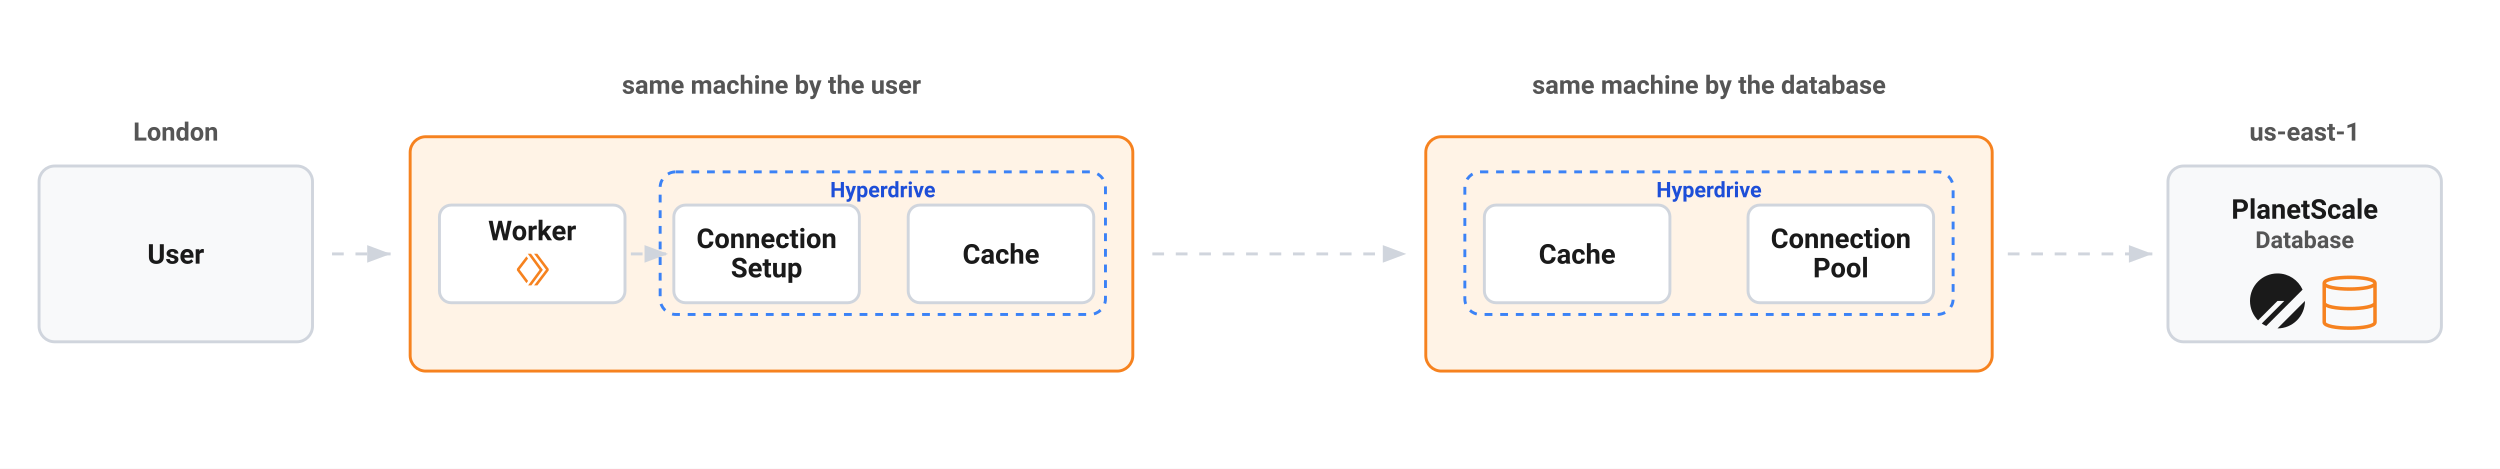
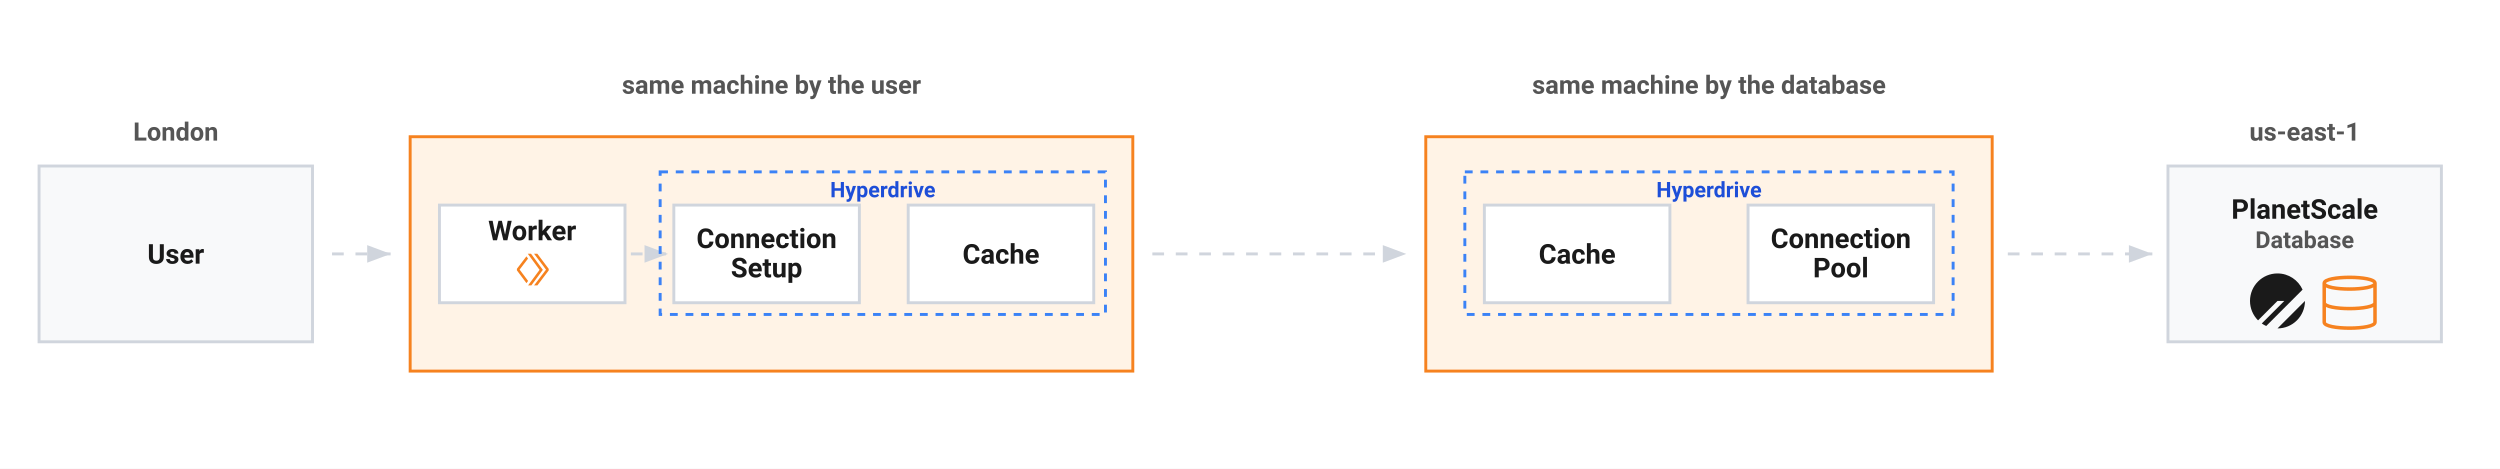
- <svg xmlns="http://www.w3.org/2000/svg" viewBox="0 0 1280 240" fill="none">
-   <style>
-     text { font-family: -apple-system, BlinkMacSystemFont, 'Segoe UI', Roboto, sans-serif; }
-     .region { font-size: 13px; font-weight: 600; fill: #555; }
-     .machine-label { font-size: 13px; font-weight: 600; fill: #555; }
-     .box { fill: #f8f9fa; stroke: #d0d5dd; stroke-width: 1.5; rx: 8; }
-     .inner-box { fill: #fff; stroke: #d0d5dd; stroke-width: 1.5; rx: 6; }
-     .box-hl { fill: #fff3e6; stroke: #f6821f; stroke-width: 1.5; rx: 8; }
-     .cache-callout { fill: none; stroke: #3b82f6; stroke-width: 1.5; stroke-dasharray: 4 4; rx: 8; }
-     .cache-callout-label { font-size: 11px; font-weight: 600; fill: #1d4ed8; }
-     .label { font-size: 14px; font-weight: 600; fill: #1a1a1a; }
-     .sub-label { font-size: 12px; font-weight: 600; fill: #555; }
-     .arrow { stroke: #d0d5dd; stroke-width: 1.5; stroke-dasharray: 6 6; fill: none; marker-end: url(#arrowhead); }
-     .arrow-small { stroke: #d0d5dd; stroke-width: 1.5; fill: none; marker-end: url(#arrowhead); }
-     .workers-icon { fill: #f6821f; }
-     .database-icon { stroke: #f6821f; stroke-width: 1.8; stroke-linecap: round; stroke-linejoin: round; }
-     .planetscale-logo { fill: #1a1a1a; }
-   </style>
+ <svg xmlns="http://www.w3.org/2000/svg" fill="none" viewBox="0 0 1280 240">
+   <style>text{font-family:-apple-system,BlinkMacSystemFont,"Segoe UI",Roboto,sans-serif}.machine-label,.region{font-size:13px;font-weight:600;fill:#555}.box,.inner-box{fill:#f8f9fa;stroke:#d0d5dd;stroke-width:1.5;rx:8}.inner-box{fill:#fff;rx:6}.box-hl,.cache-callout{fill:#fff3e6;stroke:#f6821f;stroke-width:1.5;rx:8}.cache-callout{fill:none;stroke:#3b82f6;stroke-dasharray:4 4}.cache-callout-label,.label{font-size:11px;font-weight:600;fill:#1d4ed8}.label{font-size:14px;fill:#1a1a1a}.arrow{stroke:#d0d5dd;stroke-width:1.5;stroke-dasharray:6 6;fill:none;marker-end:url(#arrowhead)}</style>
  <defs>
-     <marker id="arrowhead" markerWidth="8" markerHeight="6" refX="8" refY="3" orient="auto">
-       <polygon points="0 0, 8 3, 0 6" fill="#d0d5dd" />
+     <marker id="arrowhead" markerHeight="6" markerWidth="8" orient="auto" refX="8" refY="3">
+       <path fill="#d0d5dd" d="m0 0 8 3-8 3z" />
    </marker>
  </defs>
-   <rect width="1280" height="240" fill="#fff" />
-   <text class="region" x="90" y="72" text-anchor="middle">London</text>
-   <text class="machine-label" x="395" y="48" text-anchor="middle">same machine by the user</text>
-   <text class="machine-label" x="875" y="48" text-anchor="middle">same machine by the database</text>
-   <text class="region" x="1180" y="72" text-anchor="middle">us-east-1</text>
-   <rect class="box" x="20" y="85" width="140" height="90" />
-   <text class="label" x="90" y="135" text-anchor="middle">User</text>
-   <line class="arrow" x1="170" y1="130" x2="200" y2="130" />
-   <rect class="box-hl" x="210" y="70" width="370" height="120" />
-   <rect class="inner-box" x="225" y="105" width="95" height="50" />
-   <text class="label" x="272.5" y="123" text-anchor="middle">Worker</text>
-   <g class="workers-icon" transform="translate(262 127) scale(0.45)">
-     <path d="m18.63 37.418-9.645-12.9 9.592-12.533-1.852-2.527L5.917 23.595l-.015 1.808 10.86 14.542z" />
-     <path d="M21.997 6.503h-3.712l13.387 18.3-13.072 17.7h3.735L35.4 24.81z" />
-     <path d="M29.175 6.503h-3.758l13.598 18.082-13.598 17.918h3.765l12.908-17.01v-1.808z" />
+   <path fill="#fff" d="M0 0h1280v240H0z" />
+   <text x="90" y="72" class="region" text-anchor="middle">London</text>
+   <text x="395" y="48" class="machine-label" text-anchor="middle">same machine by the user</text>
+   <text x="875" y="48" class="machine-label" text-anchor="middle">same machine by the database</text>
+   <text x="1180" y="72" class="region" text-anchor="middle">us-east-1</text>
+   <path d="M20 85h140v90H20z" class="box" />
+   <text x="90" y="135" class="label" text-anchor="middle">User</text>
+   <path d="M170 130h30" class="arrow" />
+   <path d="M210 70h370v120H210z" class="box-hl" />
+   <path d="M225 105h95v50h-95z" class="inner-box" />
+   <text x="272.5" y="123" class="label" text-anchor="middle">Worker</text>
+   <g style="fill:#f6821f">
+     <path d="m270.384 143.838-4.34-5.805 4.316-5.64-.834-1.137-4.863 6.362-.007.813 4.887 6.544z" />
+     <path d="M271.899 129.926h-1.67l6.023 8.235-5.882 7.965h1.68l5.88-7.962z" />
+     <path d="M275.129 129.926h-1.691l6.119 8.137-6.12 8.063h1.695l5.809-7.654v-.814z" />
  </g>
-   <line class="arrow" x1="323" y1="130" x2="342" y2="130" />
-   <rect class="cache-callout" x="338" y="88" width="228" height="73" />
-   <text class="cache-callout-label" x="452" y="101" text-anchor="middle">Hyperdrive</text>
-   <rect class="inner-box" x="345" y="105" width="95" height="50" />
-   <text class="label" x="392.5" y="127" text-anchor="middle">Connection</text>
-   <text class="label" x="392.5" y="142" text-anchor="middle">Setup</text>
-   <rect class="inner-box" x="465" y="105" width="95" height="50" />
-   <text class="label" x="512.5" y="135" text-anchor="middle">Cache</text>
-   <line class="arrow" x1="590" y1="130" x2="720" y2="130" />
-   <rect class="box-hl" x="730" y="70" width="290" height="120" />
-   <rect class="cache-callout" x="750" y="88" width="250" height="73" />
-   <text class="cache-callout-label" x="875" y="101" text-anchor="middle">Hyperdrive</text>
-   <rect class="inner-box" x="760" y="105" width="95" height="50" />
-   <text class="label" x="807.5" y="135" text-anchor="middle">Cache</text>
-   <rect class="inner-box" x="895" y="105" width="95" height="50" />
-   <text class="label" x="942.5" y="127" text-anchor="middle">Connection</text>
-   <text class="label" x="942.5" y="142" text-anchor="middle">Pool</text>
-   <line class="arrow" x1="1028" y1="130" x2="1102" y2="130" />
-   <rect class="box" x="1110" y="85" width="140" height="90" />
-   <text class="label" x="1180" y="112" text-anchor="middle">PlanetScale</text>
-   <text class="sub-label" x="1180" y="127" text-anchor="middle">Database</text>
-   <g class="planetscale-logo" transform="translate(1152 140) scale(0.062)">
-     <path d="M0 227C0 101.631 101.631 -0 227 0C319.178 0 398.524 54.942 434.076 133.865L133.865 434.076C120.983 428.273 108.739 421.302 97.268 413.3L283.568 227H227L66.487 387.513C25.408 346.434 -0 289.684 0 227Z" />
-     <path d="M454 227.078L227.078 454C352.385 453.958 453.958 352.385 454 227.078Z" />
-   </g>
-   <path class="database-icon" d="M1190 145c0 4 26 4 26 0m-26 0c0-4 26-4 26 0m-26 0v20c0 4 26 4 26 0v-20m-26 10c0 4 26 4 26 0" />
+   <path d="M323 130h19" class="arrow" />
+   <path d="M338 88h228v73H338z" class="cache-callout" />
+   <text x="452" y="101" class="cache-callout-label" text-anchor="middle">Hyperdrive</text>
+   <path d="M345 105h95v50h-95z" class="inner-box" />
+   <text x="392.5" y="127" class="label" text-anchor="middle">Connection</text>
+   <text x="392.5" y="142" class="label" text-anchor="middle">Setup</text>
+   <path d="M465 105h95v50h-95z" class="inner-box" />
+   <text x="512.5" y="135" class="label" text-anchor="middle">Cache</text>
+   <path d="M590 130h130" class="arrow" />
+   <path d="M730 70h290v120H730z" class="box-hl" />
+   <path d="M750 88h250v73H750z" class="cache-callout" />
+   <text x="875" y="101" class="cache-callout-label" text-anchor="middle">Hyperdrive</text>
+   <path d="M760 105h95v50h-95z" class="inner-box" />
+   <text x="807.5" y="135" class="label" text-anchor="middle">Cache</text>
+   <path d="M895 105h95v50h-95z" class="inner-box" />
+   <text x="942.5" y="127" class="label" text-anchor="middle">Connection</text>
+   <text x="942.5" y="142" class="label" text-anchor="middle">Pool</text>
+   <path d="M1028 130h74" class="arrow" />
+   <path d="M1110 85h140v90h-140z" class="box" />
+   <text x="1180" y="112" class="label" text-anchor="middle">PlanetScale</text>
+   <text x="1180" y="127" style="font-size:12px;font-weight:600;fill:#555" text-anchor="middle">Database</text>
+   <path d="M1152 154.074c0-7.773 6.301-14.074 14.074-14.074 5.715 0 10.634 3.406 12.839 8.3l-18.613 18.613a14 14 0 0 1-2.27-1.288l11.551-11.551h-3.507l-9.952 9.952a14.03 14.03 0 0 1-4.122-9.952m28.148.005-14.07 14.069c7.77-.003 14.067-6.3 14.07-14.07" style="fill:#1a1a1a" />
+   <path d="M1190 145c0 4 26 4 26 0m-26 0c0-4 26-4 26 0m-26 0v20c0 4 26 4 26 0v-20m-26 10c0 4 26 4 26 0" style="stroke:#f6821f;stroke-width:1.8;stroke-linecap:round;stroke-linejoin:round" />
</svg>
